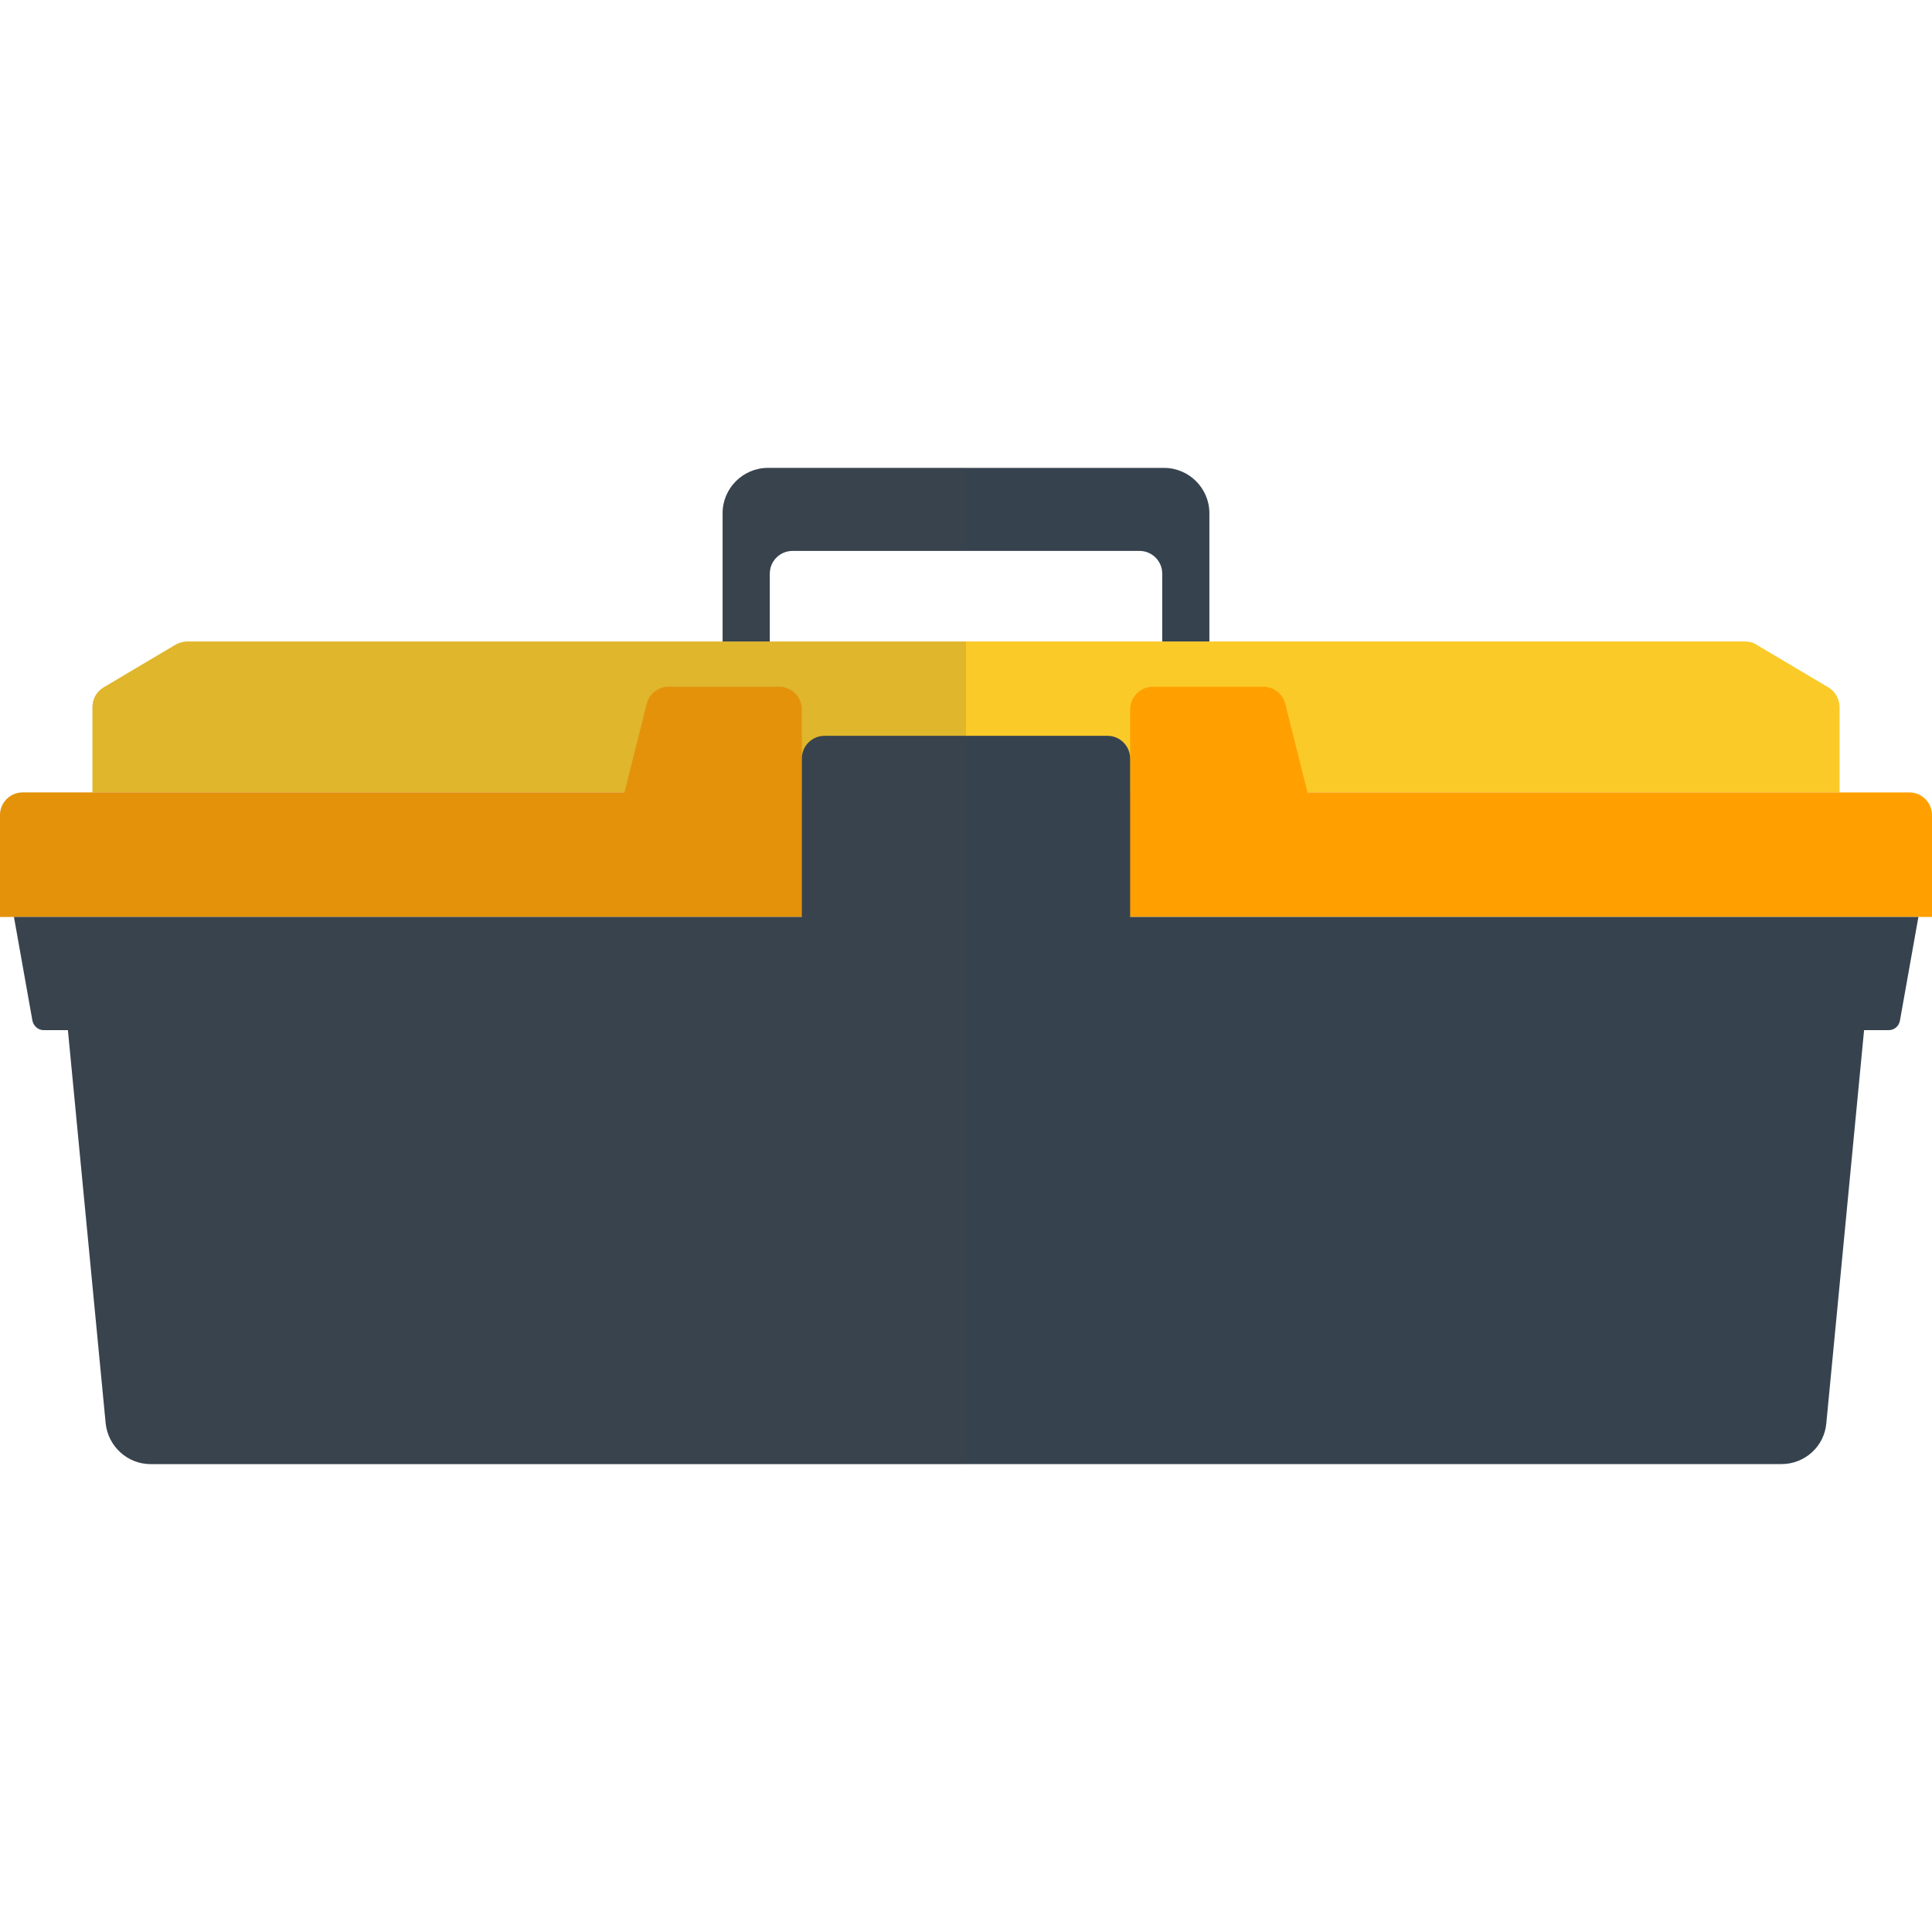
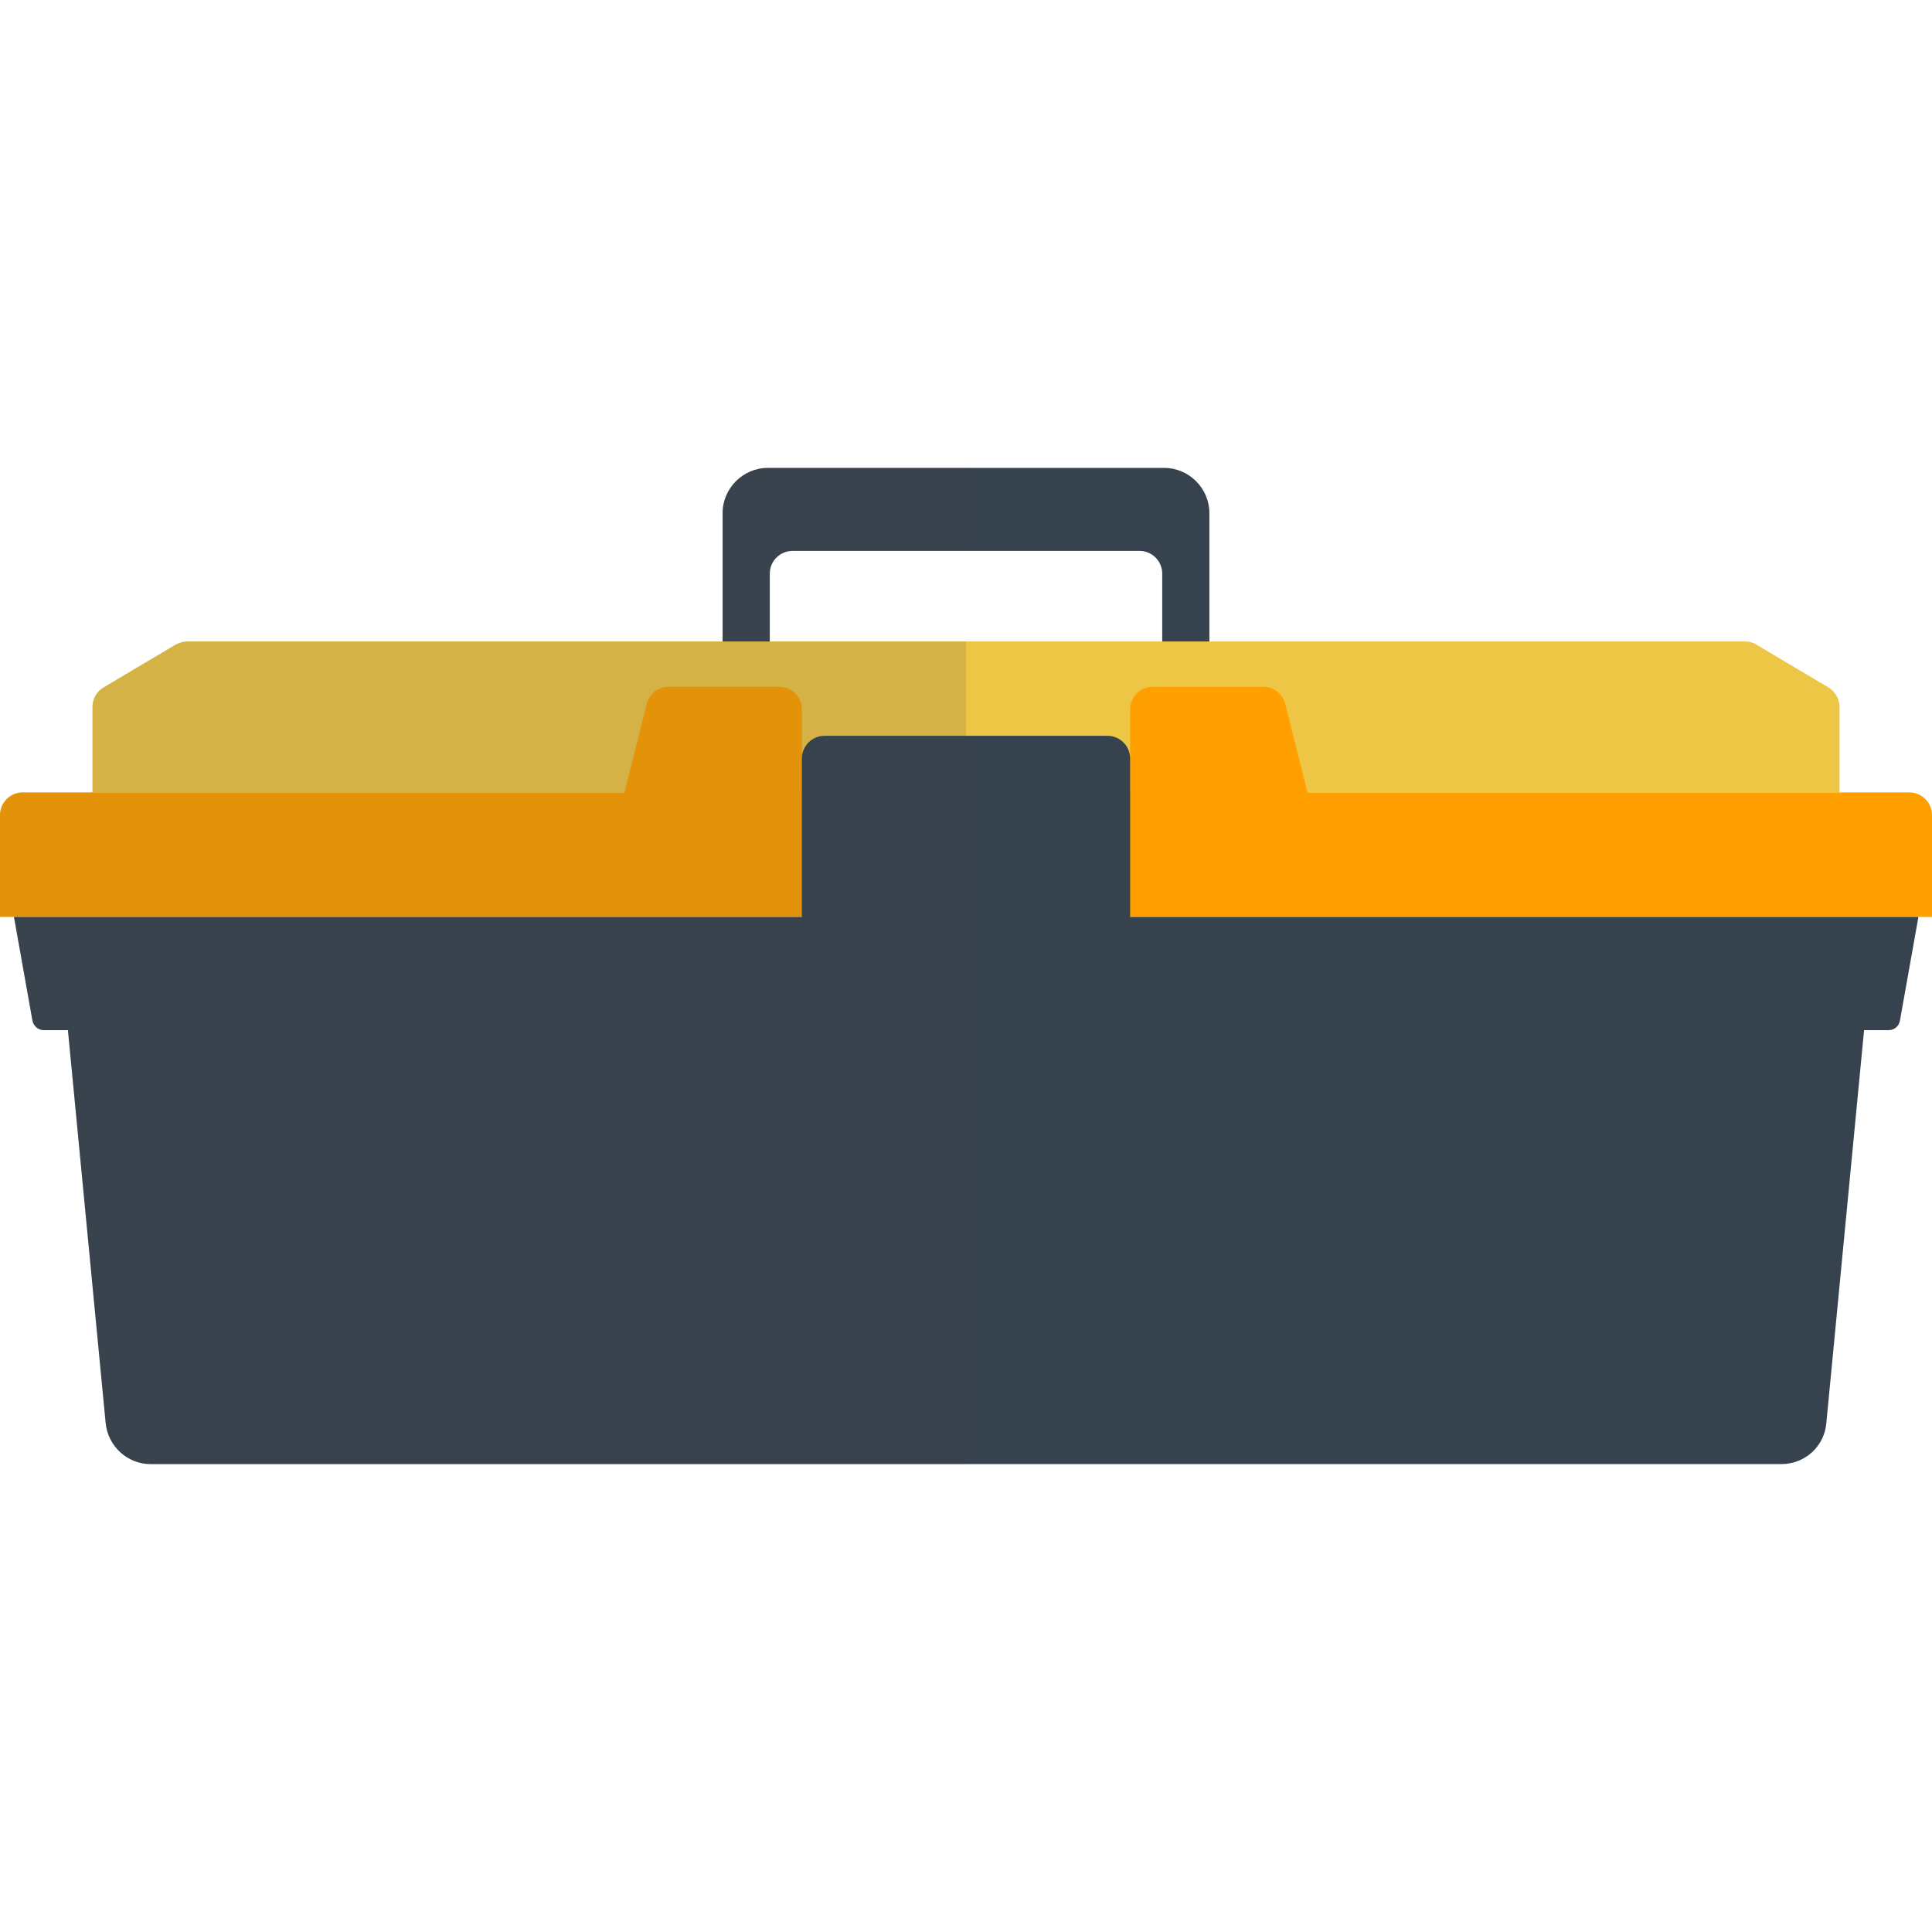
<svg xmlns="http://www.w3.org/2000/svg" version="1.1" x="0" y="0" viewBox="0 0 512 512" xml:space="preserve">
  <style type="text/css">.st2{fill:#36434f}</style>
-   <path d="M465.4 170.8c-.9-.6-2-.8-3.1-.8H49.7c-1.1 0-2.1.3-3.1.8l-19.2 11.4c-1.8 1.1-2.9 3-2.9 5.2V210h463v-22.6c0-2.1-1.1-4.1-2.9-5.2l-19.2-11.4z" fill="#faca28" />
+   <path d="M465.4 170.8c-.9-.6-2-.8-3.1-.8H49.7c-1.1 0-2.1.3-3.1.8l-19.2 11.4c-1.8 1.1-2.9 3-2.9 5.2V210h463v-22.6c0-2.1-1.1-4.1-2.9-5.2l-19.2-11.4z" fill="#eec646" />
  <path d="M506 210H346.5l-5.9-23.5c-.7-2.7-3.1-4.5-5.8-4.5h-29.3c-3.3 0-6 2.7-6 6v22h-87v-22c0-3.3-2.7-6-6-6h-29.3c-2.8 0-5.2 1.9-5.8 4.5l-5.9 23.5H6c-3.3 0-6 2.7-6 6v27h512v-27c0-3.3-2.7-6-6-6z" fill="#ffa000" />
  <path class="st2" d="M191.5 136v34H204v-18c0-3.3 2.7-6 6-6h92c3.3 0 6 2.7 6 6v18h12.5v-34c0-6.6-5.4-12-12-12h-105c-6.6 0-12 5.4-12 12zM277 243H3.7l4.9 27.5c.3 1.4 1.5 2.5 3 2.5H18l10 104.1c.6 6.2 5.8 10.9 11.9 10.9h432.2c6.2 0 11.4-4.7 11.9-10.9L494 273h6.5c1.5 0 2.7-1 3-2.5l4.9-27.5H277z" />
  <path class="st2" d="M293.5 295h-75c-3.3 0-6-2.7-6-6v-88c0-3.3 2.7-6 6-6h75c3.3 0 6 2.7 6 6v88c0 3.3-2.7 6-6 6z" />
  <path d="M8.6 270.5c.3 1.4 1.5 2.5 3 2.5H18l.1 1 .2 2.1 9.7 101c.6 6.2 5.8 10.9 11.9 10.9H256V170h-52v-18c0-3.3 2.7-6 6-6h46v-22h-52.5c-6.6 0-12 5.4-12 12v34H49.7c-1.1 0-2.1.3-3.1.8l-19.2 11.4c-1.8 1.1-2.9 3-2.9 5.2V210H6c-3.3 0-6 2.7-6 6v27h3.7l4.9 27.5z" opacity=".15" fill="#444" />
</svg>
